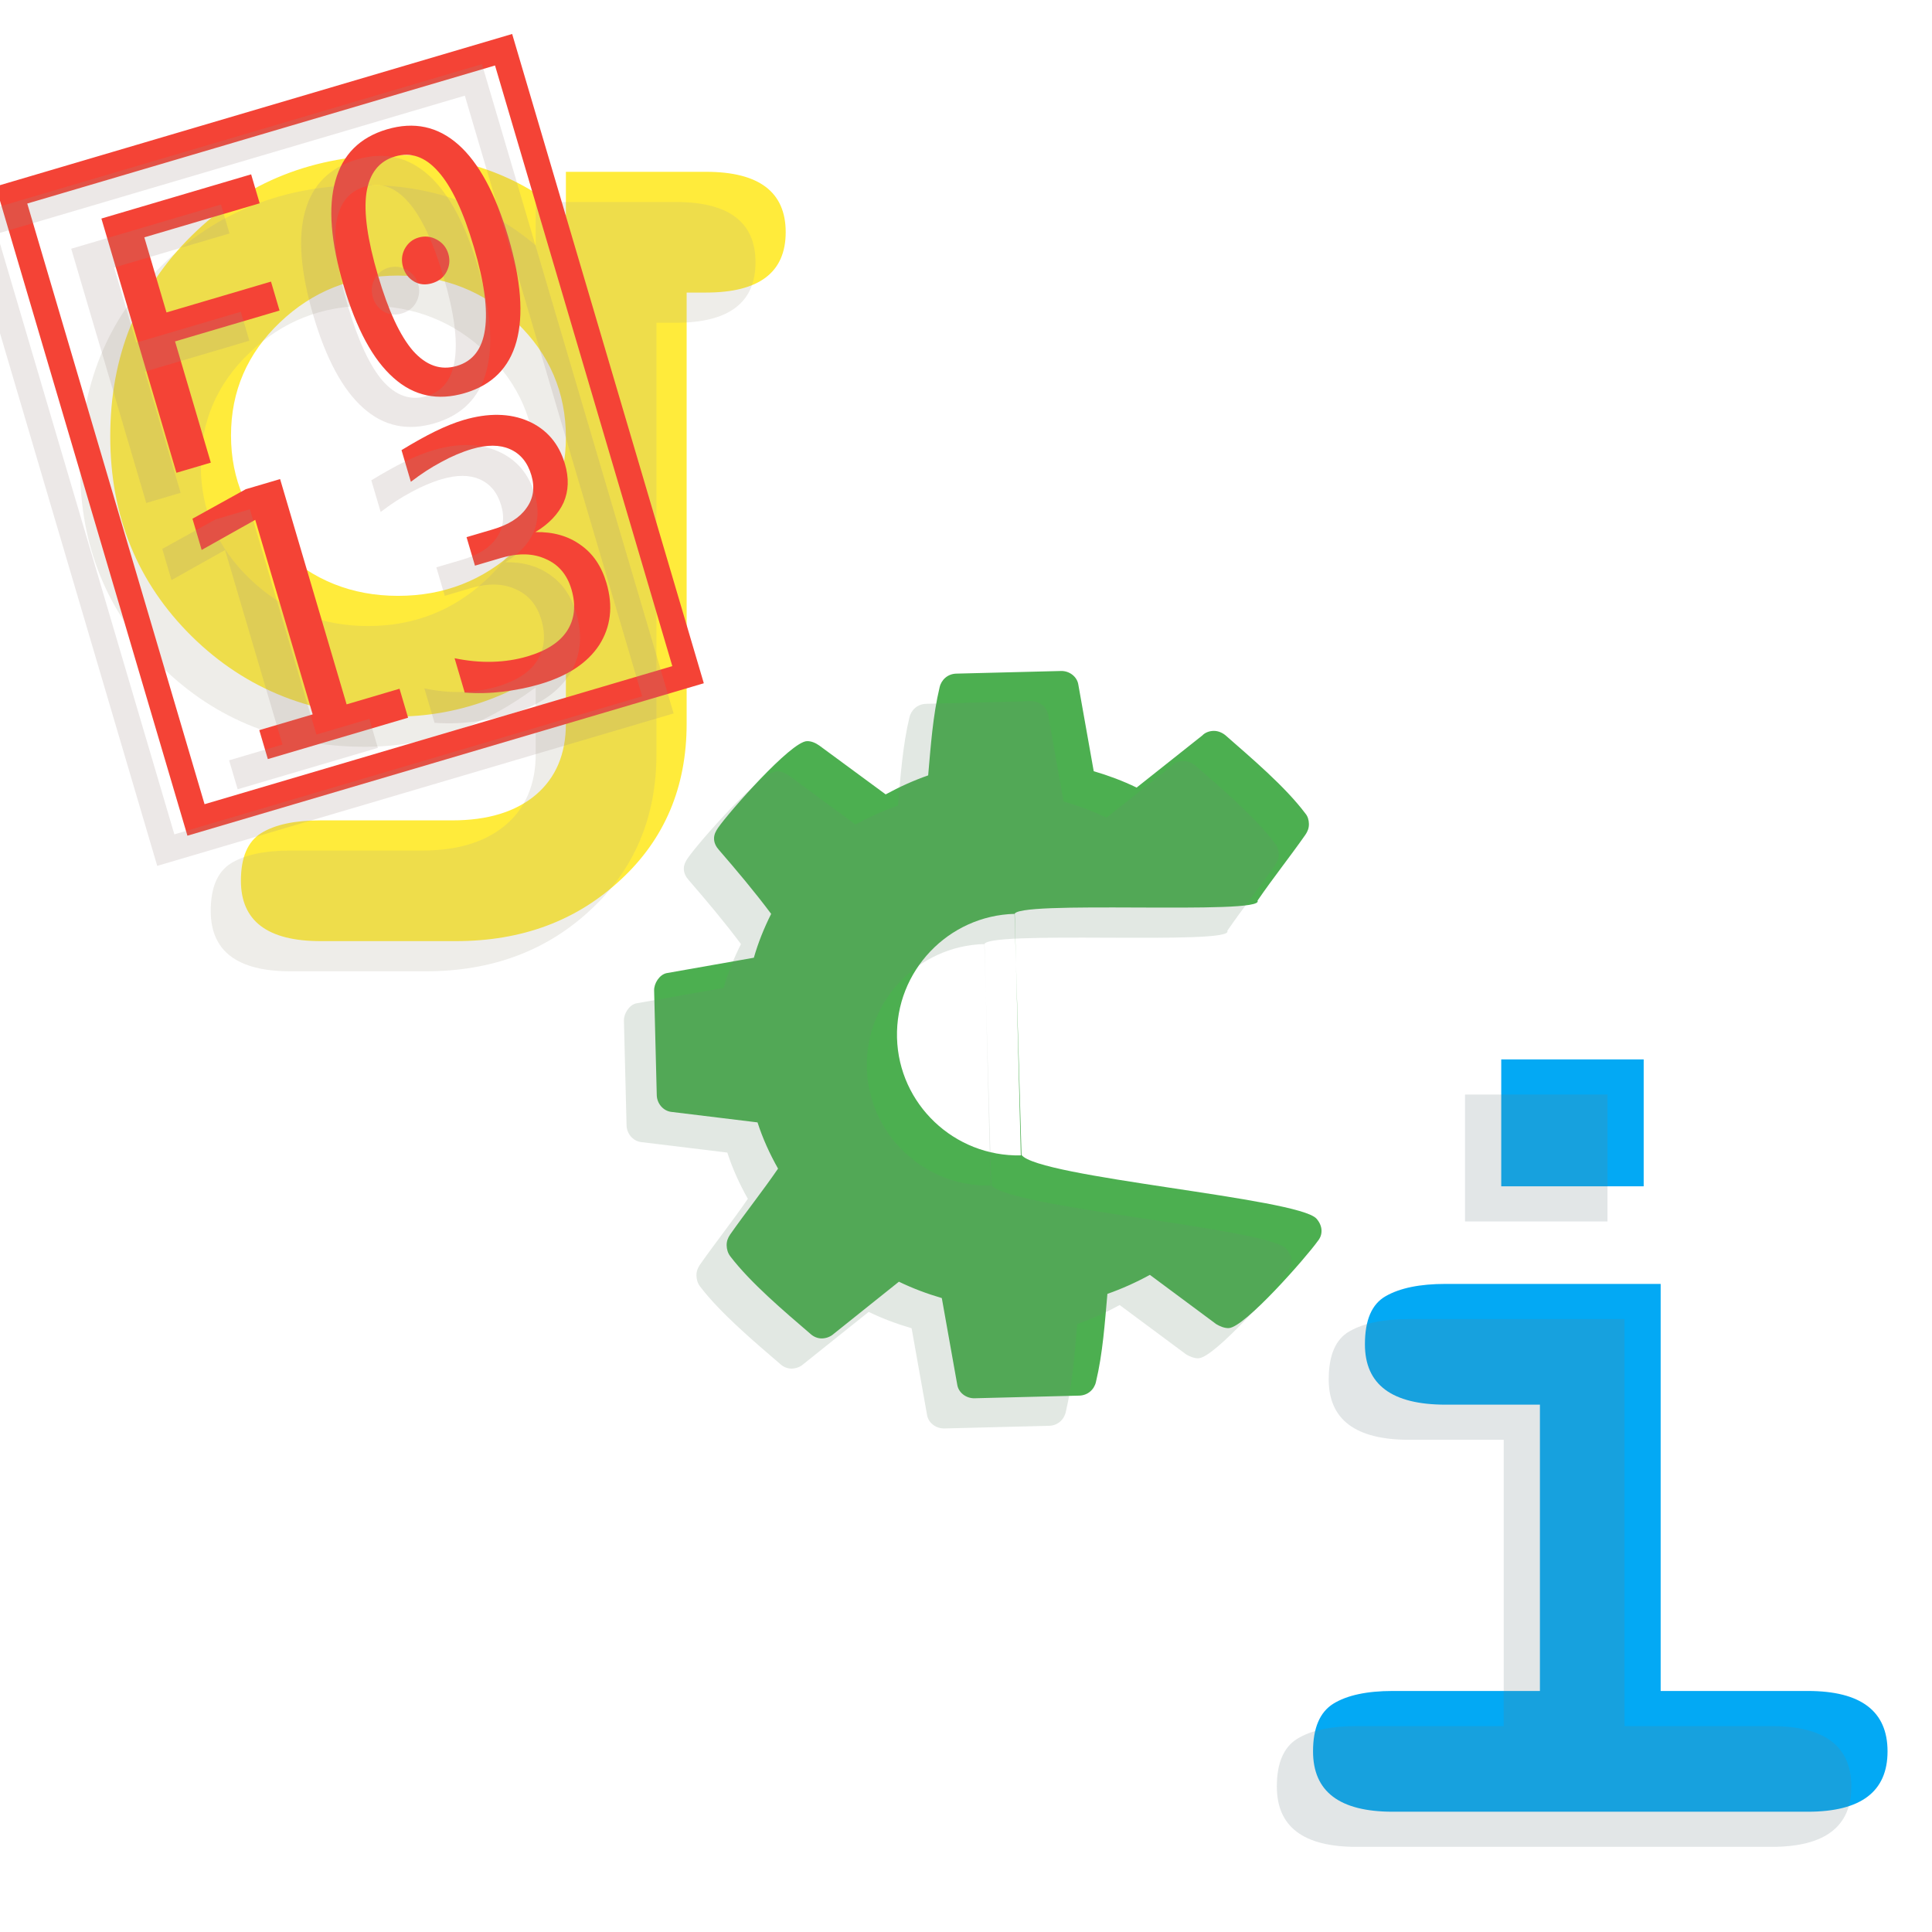
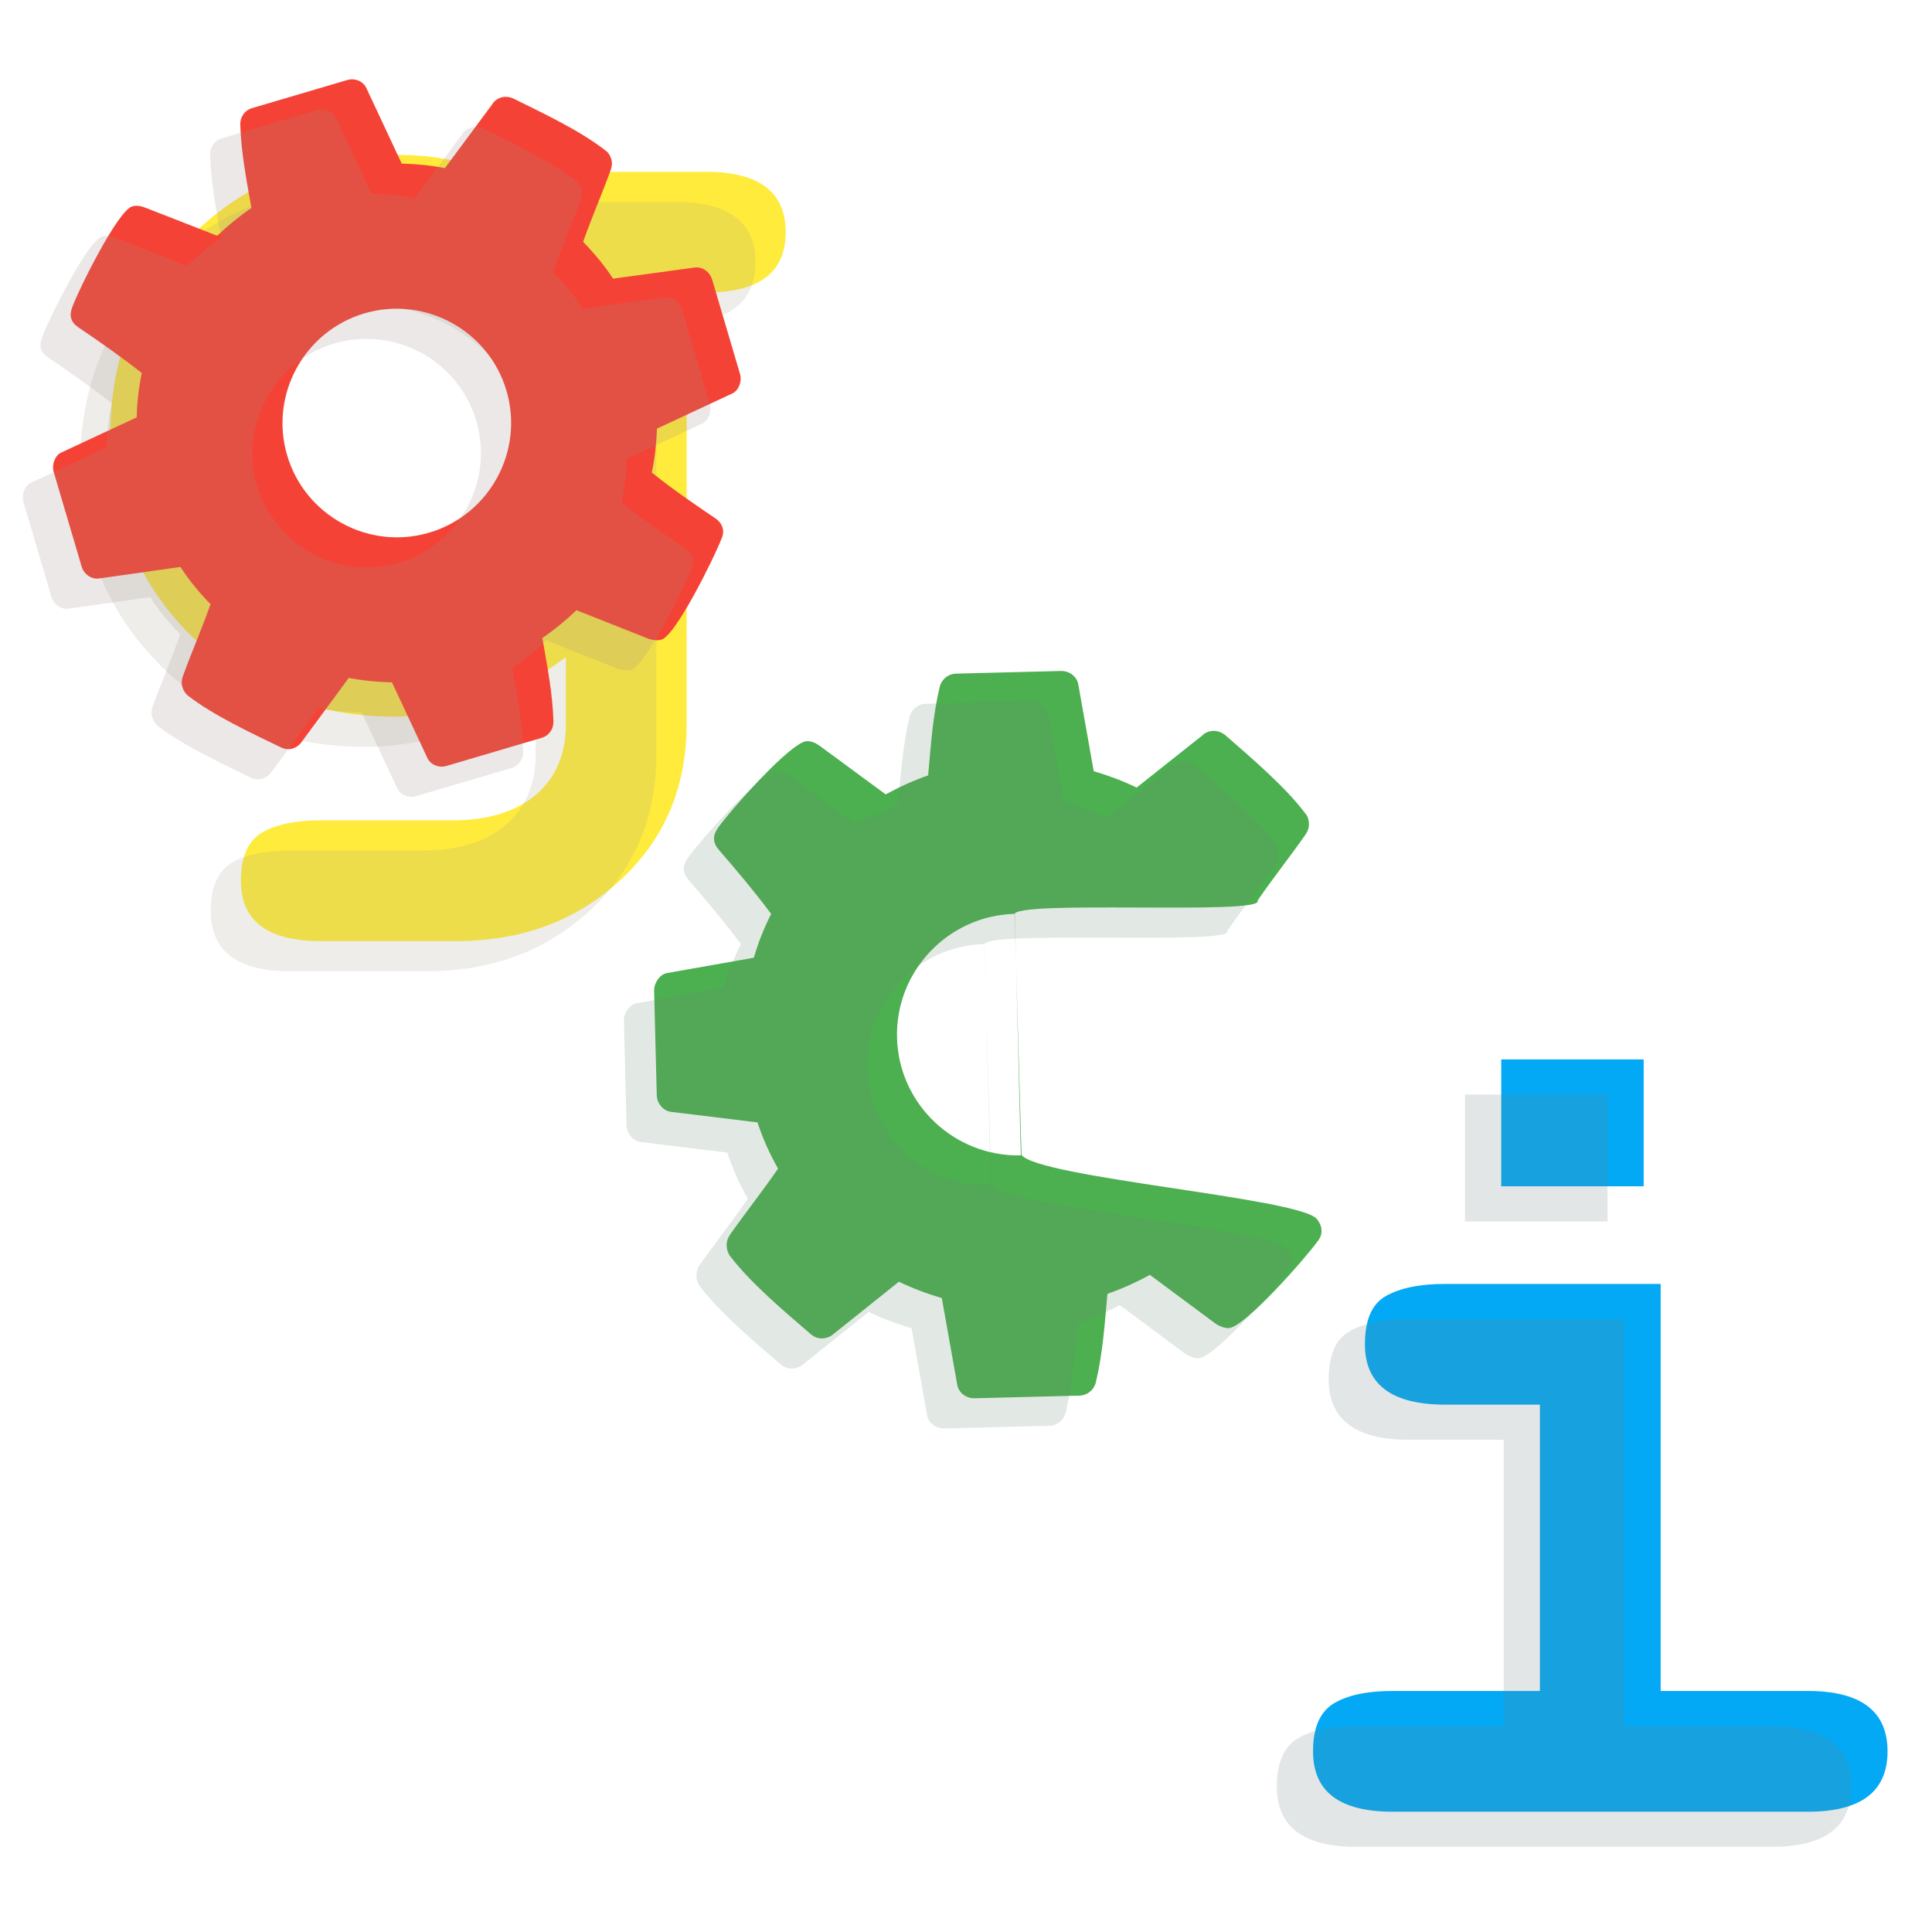
<svg xmlns="http://www.w3.org/2000/svg" width="64px" height="64px" id="svg2985" version="1.1">
  <defs id="defs2987" />
  <g id="layer1">
    <flowRoot xml:space="preserve" id="flowRoot2993" style="font-size:40px;font-style:normal;font-weight:normal;line-height:125%;letter-spacing:0px;word-spacing:0px;fill:#000000;fill-opacity:1;stroke:none;font-family:Sans">
      <flowRegion id="flowRegion2995">
        <rect id="rect2997" width="67.636" height="65.636" x="0.545" y="0.545" />
      </flowRegion>
      <flowPara id="flowPara2999">GCIGCI</flowPara>
      <flowPara id="flowPara3001" />
    </flowRoot>
    <text xml:space="preserve" style="font-size:40px;font-style:normal;font-variant:normal;font-weight:normal;font-stretch:normal;line-height:125%;letter-spacing:0px;word-spacing:0px;fill:#ffeb3b;fill-opacity:1;stroke:none;font-family:FreeMono;-inkscape-font-specification:FreeMono" x="2.339" y="23.177" id="text3003">
      <tspan x="2.339" y="23.177" id="tspan3045" style="font-weight:bold;-inkscape-font-specification:FreeMono Bold">g</tspan>
      <tspan x="2.339" y="73.177" id="tspan3007" />
    </text>
    <text xml:space="preserve" style="font-size:40px;font-style:normal;font-variant:normal;font-weight:normal;font-stretch:normal;line-height:125%;letter-spacing:0px;word-spacing:0px;fill:#a9a691;fill-opacity:0.196;stroke:none;font-family:FreeMono;-inkscape-font-specification:FreeMono" x="1.339" y="24.177" id="text3003-4">
      <tspan x="1.339" y="24.177" id="tspan3045-7" style="font-weight:bold;-inkscape-font-specification:FreeMono Bold">g</tspan>
      <tspan x="1.339" y="74.177" id="tspan3007-0" />
    </text>
    <flowRoot xml:space="preserve" id="flowRoot3009" style="fill:black;stroke:none;stroke-opacity:1;stroke-width:1px;stroke-linejoin:miter;stroke-linecap:butt;fill-opacity:1;font-family:FontAwesome;font-style:normal;font-weight:normal;font-size:40px;line-height:125%;letter-spacing:0px;word-spacing:0px;-inkscape-font-specification:FontAwesome;font-stretch:normal;font-variant:normal">
      <flowRegion id="flowRegion3011">
        <rect id="rect3013" width="84.545" height="146.727" x="-53.273" y="20.727" style="-inkscape-font-specification:FontAwesome;font-family:FontAwesome;font-weight:normal;font-style:normal;font-stretch:normal;font-variant:normal" />
      </flowRegion>
      <flowPara id="flowPara3015" />
    </flowRoot>
    <g transform="matrix(0.9996817,-0.02522754,0.02522754,0.9996817,11.44227,17.22769)" style="font-size:28.013px;font-style:normal;font-weight:normal;line-height:125%;letter-spacing:0px;word-spacing:0px;fill:#4caf50;fill-opacity:1;stroke:none;font-family:Sans" id="text3017-1">
      <path d="m 21.836,21.604 c -2.204,-0.009 -4.002,-1.798 -4.002,-4.002 0,-2.204 1.798,-4.002 4.002,-4.002 m -0.006,0.032 c -0.156,-0.516 8.323,0.234 8.057,-0.267 0.531,-0.735 1.11,-1.423 1.641,-2.142 0.078,-0.109 0.125,-0.219 0.125,-0.36 0,-0.125 -0.031,-0.25 -0.109,-0.344 C 30.887,9.598 29.792,8.629 28.964,7.863 28.855,7.769 28.714,7.707 28.573,7.707 c -0.141,0 -0.281,0.047 -0.375,0.141 L 25.978,9.52 C 25.525,9.286 25.056,9.098 24.571,8.942 L 24.134,6.065 C 24.102,5.8 23.852,5.596 23.571,5.596 l -3.47,0 c -0.281,0 -0.5,0.188 -0.563,0.438 -0.25,0.938 -0.344,1.954 -0.453,2.908 -0.485,0.156 -0.969,0.36 -1.423,0.594 L 15.505,7.863 c -0.125,-0.094 -0.266,-0.156 -0.406,-0.156 -0.531,0 -2.642,2.282 -3.017,2.798 -0.078,0.109 -0.141,0.219 -0.141,0.36 0,0.141 0.063,0.266 0.156,0.375 0.578,0.703 1.141,1.407 1.673,2.157 -0.25,0.469 -0.453,0.938 -0.61,1.438 l -2.908,0.438 c -0.234,0.047 -0.422,0.328 -0.422,0.563 l 0,3.47 c 0,0.266 0.188,0.516 0.453,0.563 l 2.861,0.422 c 0.156,0.531 0.375,1.047 0.641,1.548 -0.531,0.735 -1.11,1.423 -1.641,2.142 -0.078,0.109 -0.125,0.219 -0.125,0.36 0,0.125 0.031,0.25 0.109,0.36 0.657,0.907 1.751,1.876 2.579,2.626 0.109,0.109 0.25,0.172 0.391,0.172 0.141,0 0.281,-0.047 0.391,-0.141 l 2.204,-1.673 c 0.453,0.234 0.922,0.422 1.407,0.578 l 0.438,2.876 c 0.031,0.266 0.281,0.469 0.563,0.469 l 3.47,0 c 0.281,0 0.5,-0.188 0.563,-0.438 0.25,-0.938 0.344,-1.954 0.453,-2.908 0.485,-0.156 0.969,-0.36 1.423,-0.594 l 2.157,1.688 c 0.125,0.078 0.266,0.141 0.406,0.141 0.531,0 2.642,-2.298 3.017,-2.798 0.094,-0.109 0.141,-0.219 0.141,-0.36 0,-0.141 -0.063,-0.281 -0.156,-0.391 -0.578,-0.703 -9.184,-1.594 -9.716,-2.36" id="path3043" style="fill:#4caf50;fill-opacity:1" />
    </g>
    <text xml:space="preserve" style="font-size:40px;font-style:normal;font-weight:normal;line-height:125%;letter-spacing:0px;word-spacing:0px;fill:#03a9f4;fill-opacity:1;stroke:none;font-family:Sans" x="41.012" y="60.014" id="text3049">
      <tspan id="tspan3051" x="41.012" y="60.014" style="font-style:normal;font-variant:normal;font-weight:bold;font-stretch:normal;fill:#03a9f4;font-family:FreeMono;-inkscape-font-specification:FreeMono Bold;fill-opacity:1">i</tspan>
    </text>
    <text xml:space="preserve" style="font-size:40px;font-style:normal;font-weight:normal;line-height:125%;letter-spacing:0px;word-spacing:0px;fill:#6d8089;fill-opacity:0.196;stroke:none;font-family:Sans" x="39.812" y="61.181" id="text3049-3">
      <tspan id="tspan3051-4" x="39.812" y="61.181" style="font-style:normal;font-variant:normal;font-weight:bold;font-stretch:normal;fill:#6d8089;fill-opacity:0.196;font-family:FreeMono;-inkscape-font-specification:FreeMono Bold">i</tspan>
    </text>
    <g transform="matrix(0.9996817,-0.02522754,0.02522754,0.9996817,10.44178,18.22778)" style="font-size:28.013px;font-style:normal;font-weight:normal;line-height:125%;letter-spacing:0px;word-spacing:0px;fill:#6f8c70;fill-opacity:0.196;stroke:none;font-family:Sans" id="text3017-1-7">
      <path d="m 21.836,21.604 c -2.204,-0.009 -4.002,-1.798 -4.002,-4.002 0,-2.204 1.798,-4.002 4.002,-4.002 m -0.006,0.032 c -0.156,-0.516 8.323,0.234 8.057,-0.267 0.531,-0.735 1.11,-1.423 1.641,-2.142 0.078,-0.109 0.125,-0.219 0.125,-0.36 0,-0.125 -0.031,-0.25 -0.109,-0.344 C 30.887,9.598 29.792,8.629 28.964,7.863 28.855,7.769 28.714,7.707 28.573,7.707 c -0.141,0 -0.281,0.047 -0.375,0.141 L 25.978,9.52 C 25.525,9.286 25.056,9.098 24.571,8.942 L 24.134,6.065 C 24.102,5.8 23.852,5.596 23.571,5.596 l -3.47,0 c -0.281,0 -0.5,0.188 -0.563,0.438 -0.25,0.938 -0.344,1.954 -0.453,2.908 -0.485,0.156 -0.969,0.36 -1.423,0.594 L 15.505,7.863 c -0.125,-0.094 -0.266,-0.156 -0.406,-0.156 -0.531,0 -2.642,2.282 -3.017,2.798 -0.078,0.109 -0.141,0.219 -0.141,0.36 0,0.141 0.063,0.266 0.156,0.375 0.578,0.703 1.141,1.407 1.673,2.157 -0.25,0.469 -0.453,0.938 -0.61,1.438 l -2.908,0.438 c -0.234,0.047 -0.422,0.328 -0.422,0.563 l 0,3.47 c 0,0.266 0.188,0.516 0.453,0.563 l 2.861,0.422 c 0.156,0.531 0.375,1.047 0.641,1.548 -0.531,0.735 -1.11,1.423 -1.641,2.142 -0.078,0.109 -0.125,0.219 -0.125,0.36 0,0.125 0.031,0.25 0.109,0.36 0.657,0.907 1.751,1.876 2.579,2.626 0.109,0.109 0.25,0.172 0.391,0.172 0.141,0 0.281,-0.047 0.391,-0.141 l 2.204,-1.673 c 0.453,0.234 0.922,0.422 1.407,0.578 l 0.438,2.876 c 0.031,0.266 0.281,0.469 0.563,0.469 l 3.47,0 c 0.281,0 0.5,-0.188 0.563,-0.438 0.25,-0.938 0.344,-1.954 0.453,-2.908 0.485,-0.156 0.969,-0.36 1.423,-0.594 l 2.157,1.688 c 0.125,0.078 0.266,0.141 0.406,0.141 0.531,0 2.642,-2.298 3.017,-2.798 0.094,-0.109 0.141,-0.219 0.141,-0.36 0,-0.141 -0.063,-0.281 -0.156,-0.391 -0.578,-0.703 -9.184,-1.594 -9.716,-2.36" id="path3043-7" style="fill:#6f8c70;fill-opacity:0.196" />
    </g>
  </g>
  <g id="layer2" style="display:inline">
-     <text xml:space="preserve" style="font-size:26.509px;font-style:normal;font-weight:normal;line-height:125%;letter-spacing:0px;word-spacing:0px;fill:#f44336;fill-opacity:1;stroke:none;font-family:Sans" x="-2.721" y="26.628" id="text3017" transform="matrix(0.959089,-0.2831046,0.2831046,0.959089,0,0)">
-       <tspan id="tspan3019" x="-2.721" y="26.628"></tspan>
-     </text>
-     <text xml:space="preserve" style="font-size:26.509px;font-style:normal;font-weight:normal;line-height:125%;letter-spacing:0px;word-spacing:0px;fill:#a18a89;fill-opacity:0.196;stroke:none;font-family:Sans" x="-3.963" y="27.304" id="text3017-4" transform="matrix(0.959089,-0.2831046,0.2831046,0.959089,0,0)">
-       <tspan id="tspan3019-1" x="-3.963" y="27.304"></tspan>
-     </text>
+     <g transform="matrix(0.959089,-0.2831046,0.2831046,0.959089,0,0)" style="font-size:26.509px;font-style:normal;font-weight:normal;line-height:125%;letter-spacing:0px;word-spacing:0px;fill:#f44336;fill-opacity:1;stroke:none;font-family:Sans" id="text3017">
+       <path d="m 12.427,17.161 c 0,2.086 -1.701,3.787 -3.787,3.787 -2.086,0 -3.787,-1.701 -3.787,-3.787 0,-2.086 1.701,-3.787 3.787,-3.787 2.086,0 3.787,1.701 3.787,3.787 m 7.574,-1.612 c 0,-0.251 -0.178,-0.488 -0.429,-0.533 l -2.707,-0.414 c -0.148,-0.488 -0.355,-0.976 -0.607,-1.45 0.503,-0.695 1.05,-1.346 1.553,-2.027 0.074,-0.104 0.118,-0.207 0.118,-0.34 0,-0.118 -0.03,-0.237 -0.104,-0.325 C 17.205,9.587 16.17,8.669 15.386,7.945 15.282,7.856 15.149,7.797 15.016,7.797 c -0.133,0 -0.266,0.044 -0.355,0.133 L 12.56,9.513 C 12.131,9.291 11.688,9.113 11.229,8.965 L 10.815,6.243 c -0.03,-0.251 -0.266,-0.444 -0.533,-0.444 l -3.284,0 c -0.266,0 -0.473,0.178 -0.533,0.414 C 6.229,7.101 6.14,8.063 6.037,8.965 5.578,9.113 5.119,9.306 4.69,9.527 L 2.649,7.945 C 2.531,7.856 2.397,7.797 2.264,7.797 c -0.503,0 -2.5,2.16 -2.855,2.648 -0.074,0.104 -0.133,0.207 -0.133,0.34 0,0.133 0.059,0.251 0.148,0.355 0.547,0.666 1.08,1.331 1.583,2.041 -0.237,0.444 -0.429,0.888 -0.577,1.361 L -2.321,14.956 c -0.222,0.044 -0.399,0.311 -0.399,0.533 l 0,3.284 c 0,0.251 0.178,0.488 0.429,0.533 l 2.707,0.399 c 0.148,0.503 0.355,0.991 0.607,1.465 -0.503,0.695 -1.05,1.346 -1.553,2.027 -0.074,0.104 -0.118,0.207 -0.118,0.34 0,0.118 0.03,0.237 0.104,0.34 0.621,0.858 1.657,1.775 2.441,2.485 0.104,0.104 0.237,0.163 0.37,0.163 0.133,0 0.266,-0.044 0.37,-0.133 l 2.086,-1.583 c 0.429,0.222 0.873,0.399 1.331,0.547 l 0.414,2.722 c 0.03,0.251 0.266,0.444 0.533,0.444 l 3.284,0 c 0.266,0 0.473,-0.178 0.533,-0.414 0.237,-0.888 0.325,-1.849 0.429,-2.752 0.459,-0.148 0.917,-0.34 1.346,-0.562 l 2.041,1.598 c 0.118,0.074 0.251,0.133 0.385,0.133 0.503,0 2.5,-2.175 2.855,-2.648 0.089,-0.104 0.133,-0.207 0.133,-0.34 0,-0.133 -0.059,-0.266 -0.148,-0.37 -0.547,-0.666 -1.08,-1.317 -1.583,-2.041 0.237,-0.429 0.414,-0.873 0.577,-1.346 l 2.737,-0.414 c 0.237,-0.044 0.414,-0.311 0.414,-0.533 l 0,-3.284" style="" id="path3022" />
+     </g>
+     <g transform="matrix(0.959089,-0.2831046,0.2831046,0.959089,0,0)" style="font-size:26.509px;font-style:normal;font-weight:normal;line-height:125%;letter-spacing:0px;word-spacing:0px;fill:#a18a89;fill-opacity:0.196;stroke:none;font-family:Sans" id="text3017-4">
+       <path d="m 11.185,17.836 c 0,2.086 -1.701,3.787 -3.787,3.787 -2.086,0 -3.787,-1.701 -3.787,-3.787 0,-2.086 1.701,-3.787 3.787,-3.787 2.086,0 3.787,1.701 3.787,3.787 m 7.574,-1.612 c 0,-0.251 -0.178,-0.488 -0.429,-0.533 L 15.623,15.277 c -0.148,-0.488 -0.355,-0.976 -0.607,-1.45 0.503,-0.695 1.05,-1.346 1.553,-2.027 0.074,-0.104 0.118,-0.207 0.118,-0.34 0,-0.118 -0.03,-0.237 -0.104,-0.325 -0.621,-0.873 -1.657,-1.79 -2.441,-2.515 -0.104,-0.089 -0.237,-0.148 -0.37,-0.148 -0.133,0 -0.266,0.044 -0.355,0.133 l -2.101,1.583 C 10.889,9.967 10.445,9.789 9.986,9.641 L 9.572,6.919 C 9.543,6.668 9.306,6.475 9.04,6.475 l -3.284,0 c -0.266,0 -0.473,0.178 -0.533,0.414 C 4.986,7.777 4.898,8.739 4.794,9.641 4.336,9.789 3.877,9.981 3.448,10.203 L 1.407,8.62 C 1.288,8.532 1.155,8.472 1.022,8.472 c -0.503,0 -2.5,2.16 -2.855,2.648 -0.074,0.104 -0.133,0.207 -0.133,0.34 0,0.133 0.059,0.251 0.148,0.355 0.547,0.666 1.08,1.331 1.583,2.041 -0.237,0.444 -0.429,0.888 -0.577,1.361 l -2.752,0.414 c -0.222,0.044 -0.399,0.311 -0.399,0.533 l 0,3.284 c 0,0.251 0.178,0.488 0.429,0.533 l 2.707,0.399 c 0.148,0.503 0.355,0.991 0.607,1.465 -0.503,0.695 -1.05,1.346 -1.553,2.027 -0.074,0.104 -0.118,0.207 -0.118,0.34 0,0.118 0.03,0.237 0.104,0.34 0.621,0.858 1.657,1.775 2.441,2.485 0.104,0.104 0.237,0.163 0.37,0.163 0.133,0 0.266,-0.044 0.37,-0.133 l 2.086,-1.583 c 0.429,0.222 0.873,0.399 1.331,0.547 l 0.414,2.722 c 0.03,0.251 0.266,0.444 0.533,0.444 l 3.284,0 c 0.266,0 0.473,-0.178 0.533,-0.414 0.237,-0.888 0.325,-1.849 0.429,-2.752 0.459,-0.148 0.917,-0.34 1.346,-0.562 l 2.041,1.598 c 0.118,0.074 0.251,0.133 0.385,0.133 0.503,0 2.5,-2.175 2.855,-2.648 0.089,-0.104 0.133,-0.207 0.133,-0.34 0,-0.133 -0.059,-0.266 -0.148,-0.37 -0.547,-0.666 -1.08,-1.317 -1.583,-2.041 0.237,-0.429 0.414,-0.873 0.577,-1.346 l 2.737,-0.414 c 0.237,-0.044 0.414,-0.311 0.414,-0.533 l 0,-3.284" style="" id="path3019" />
+     </g>
  </g>
</svg>
